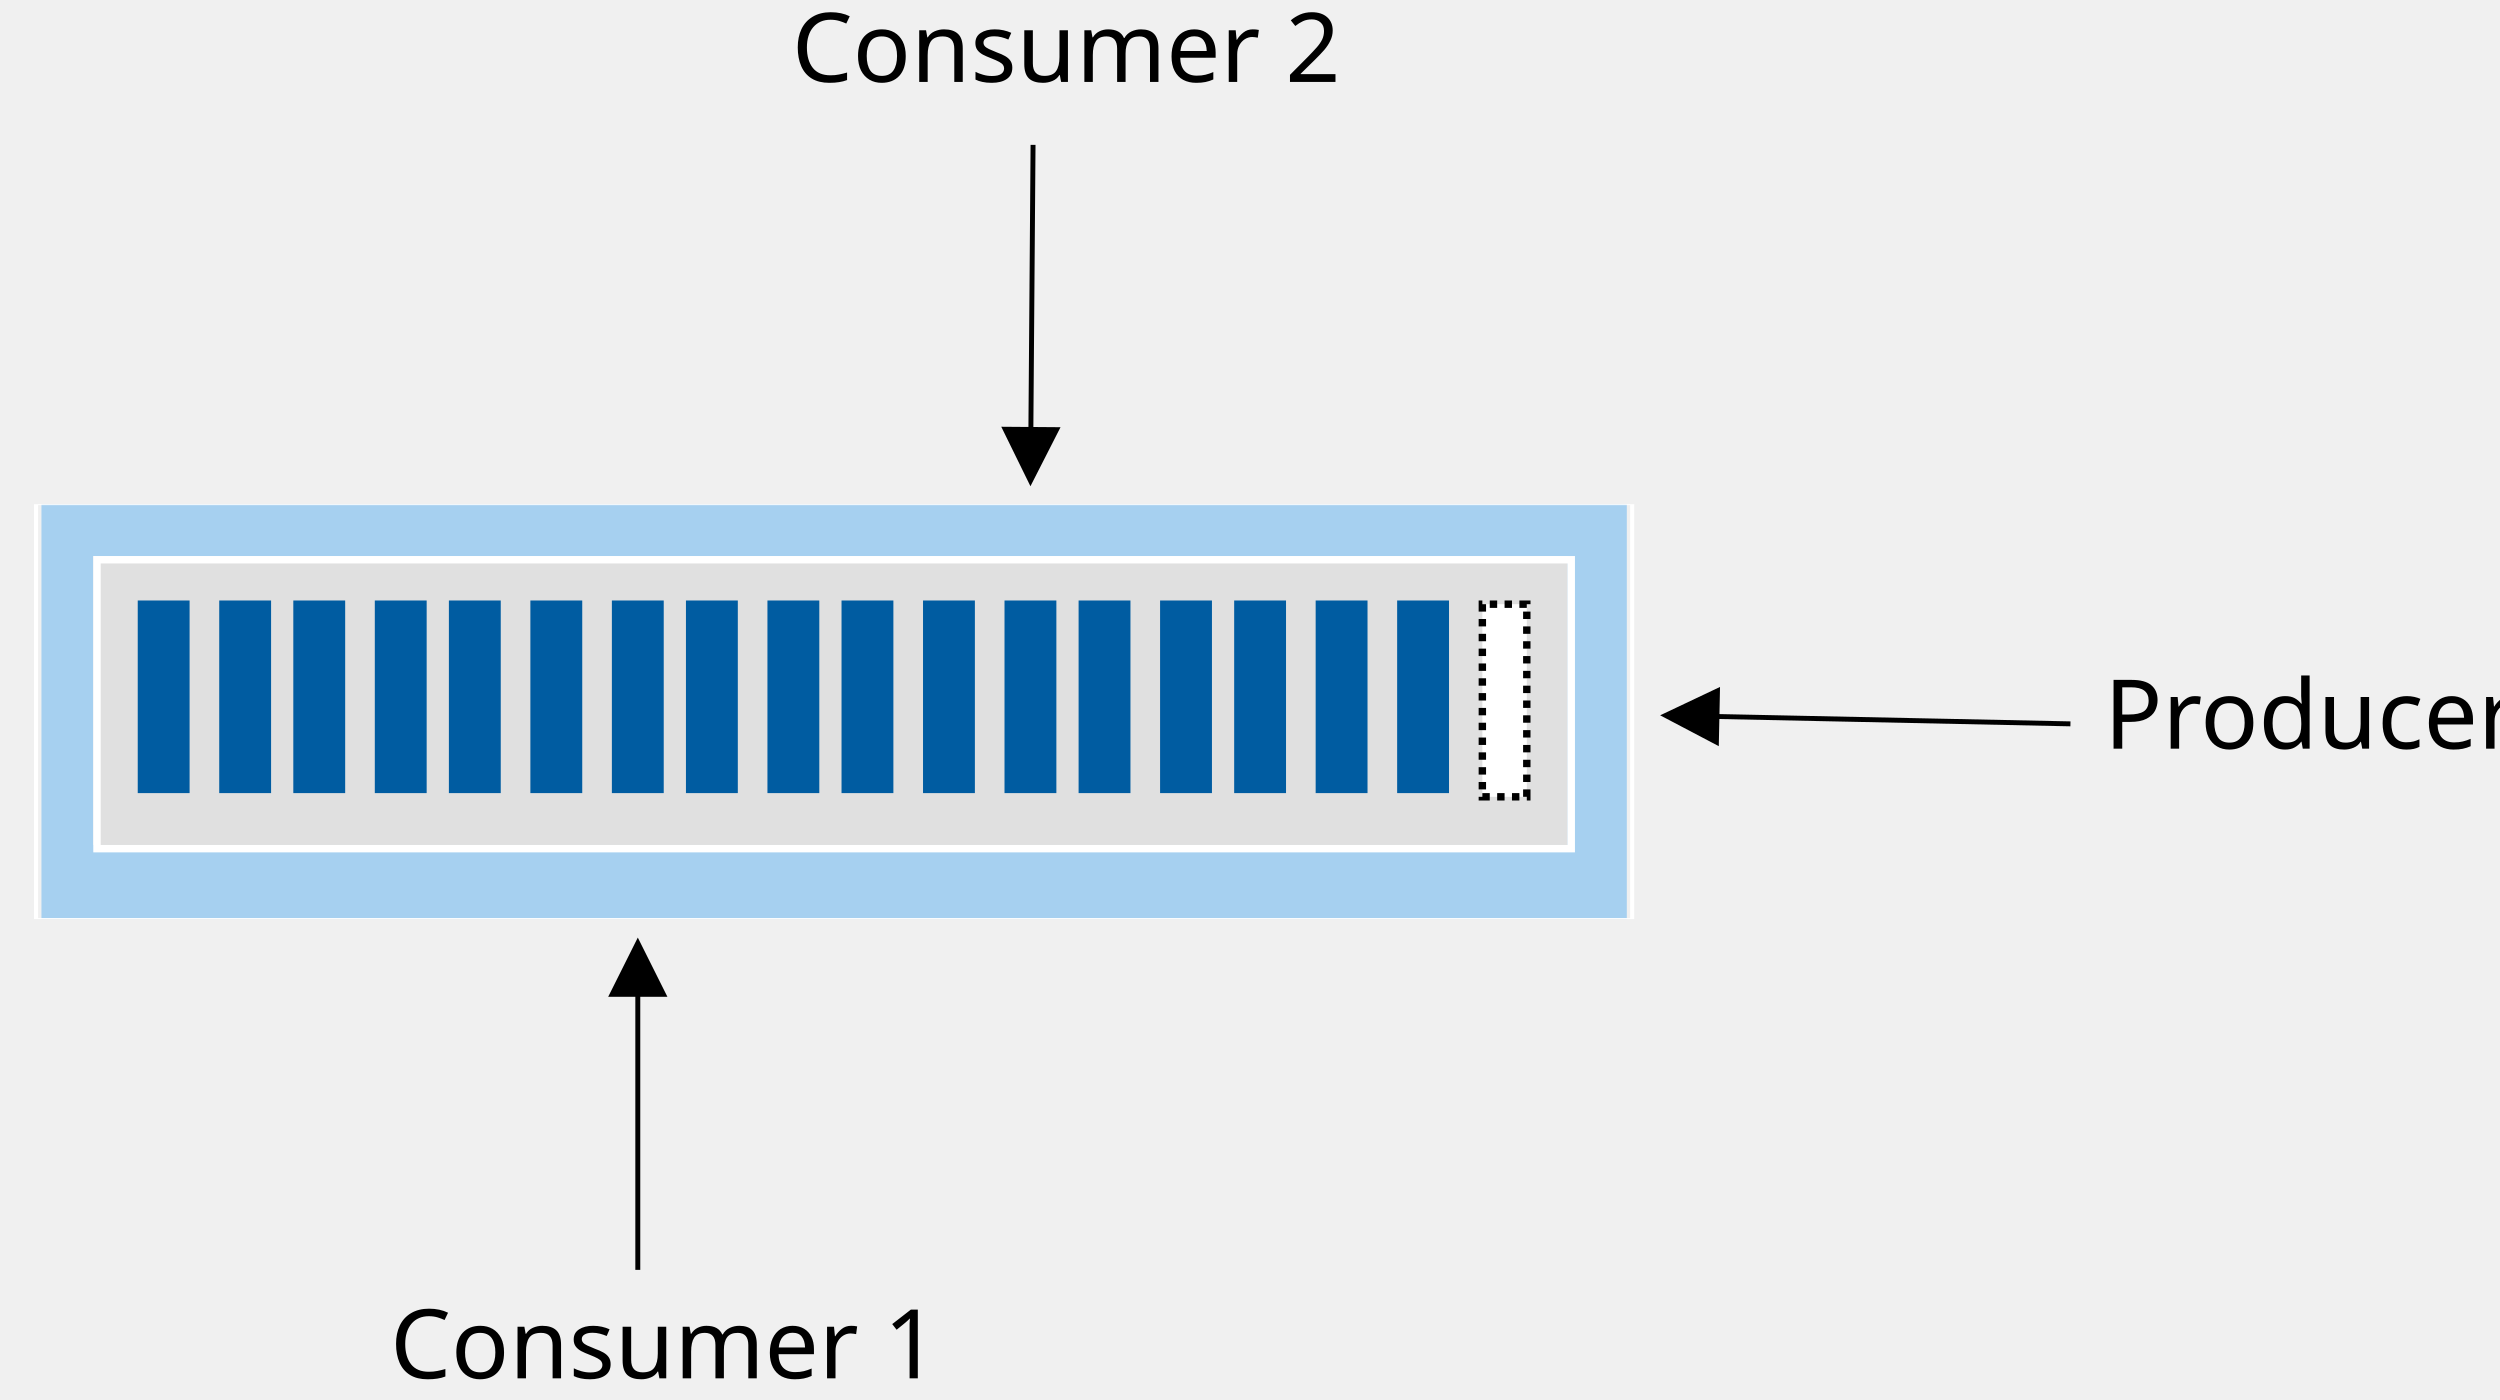
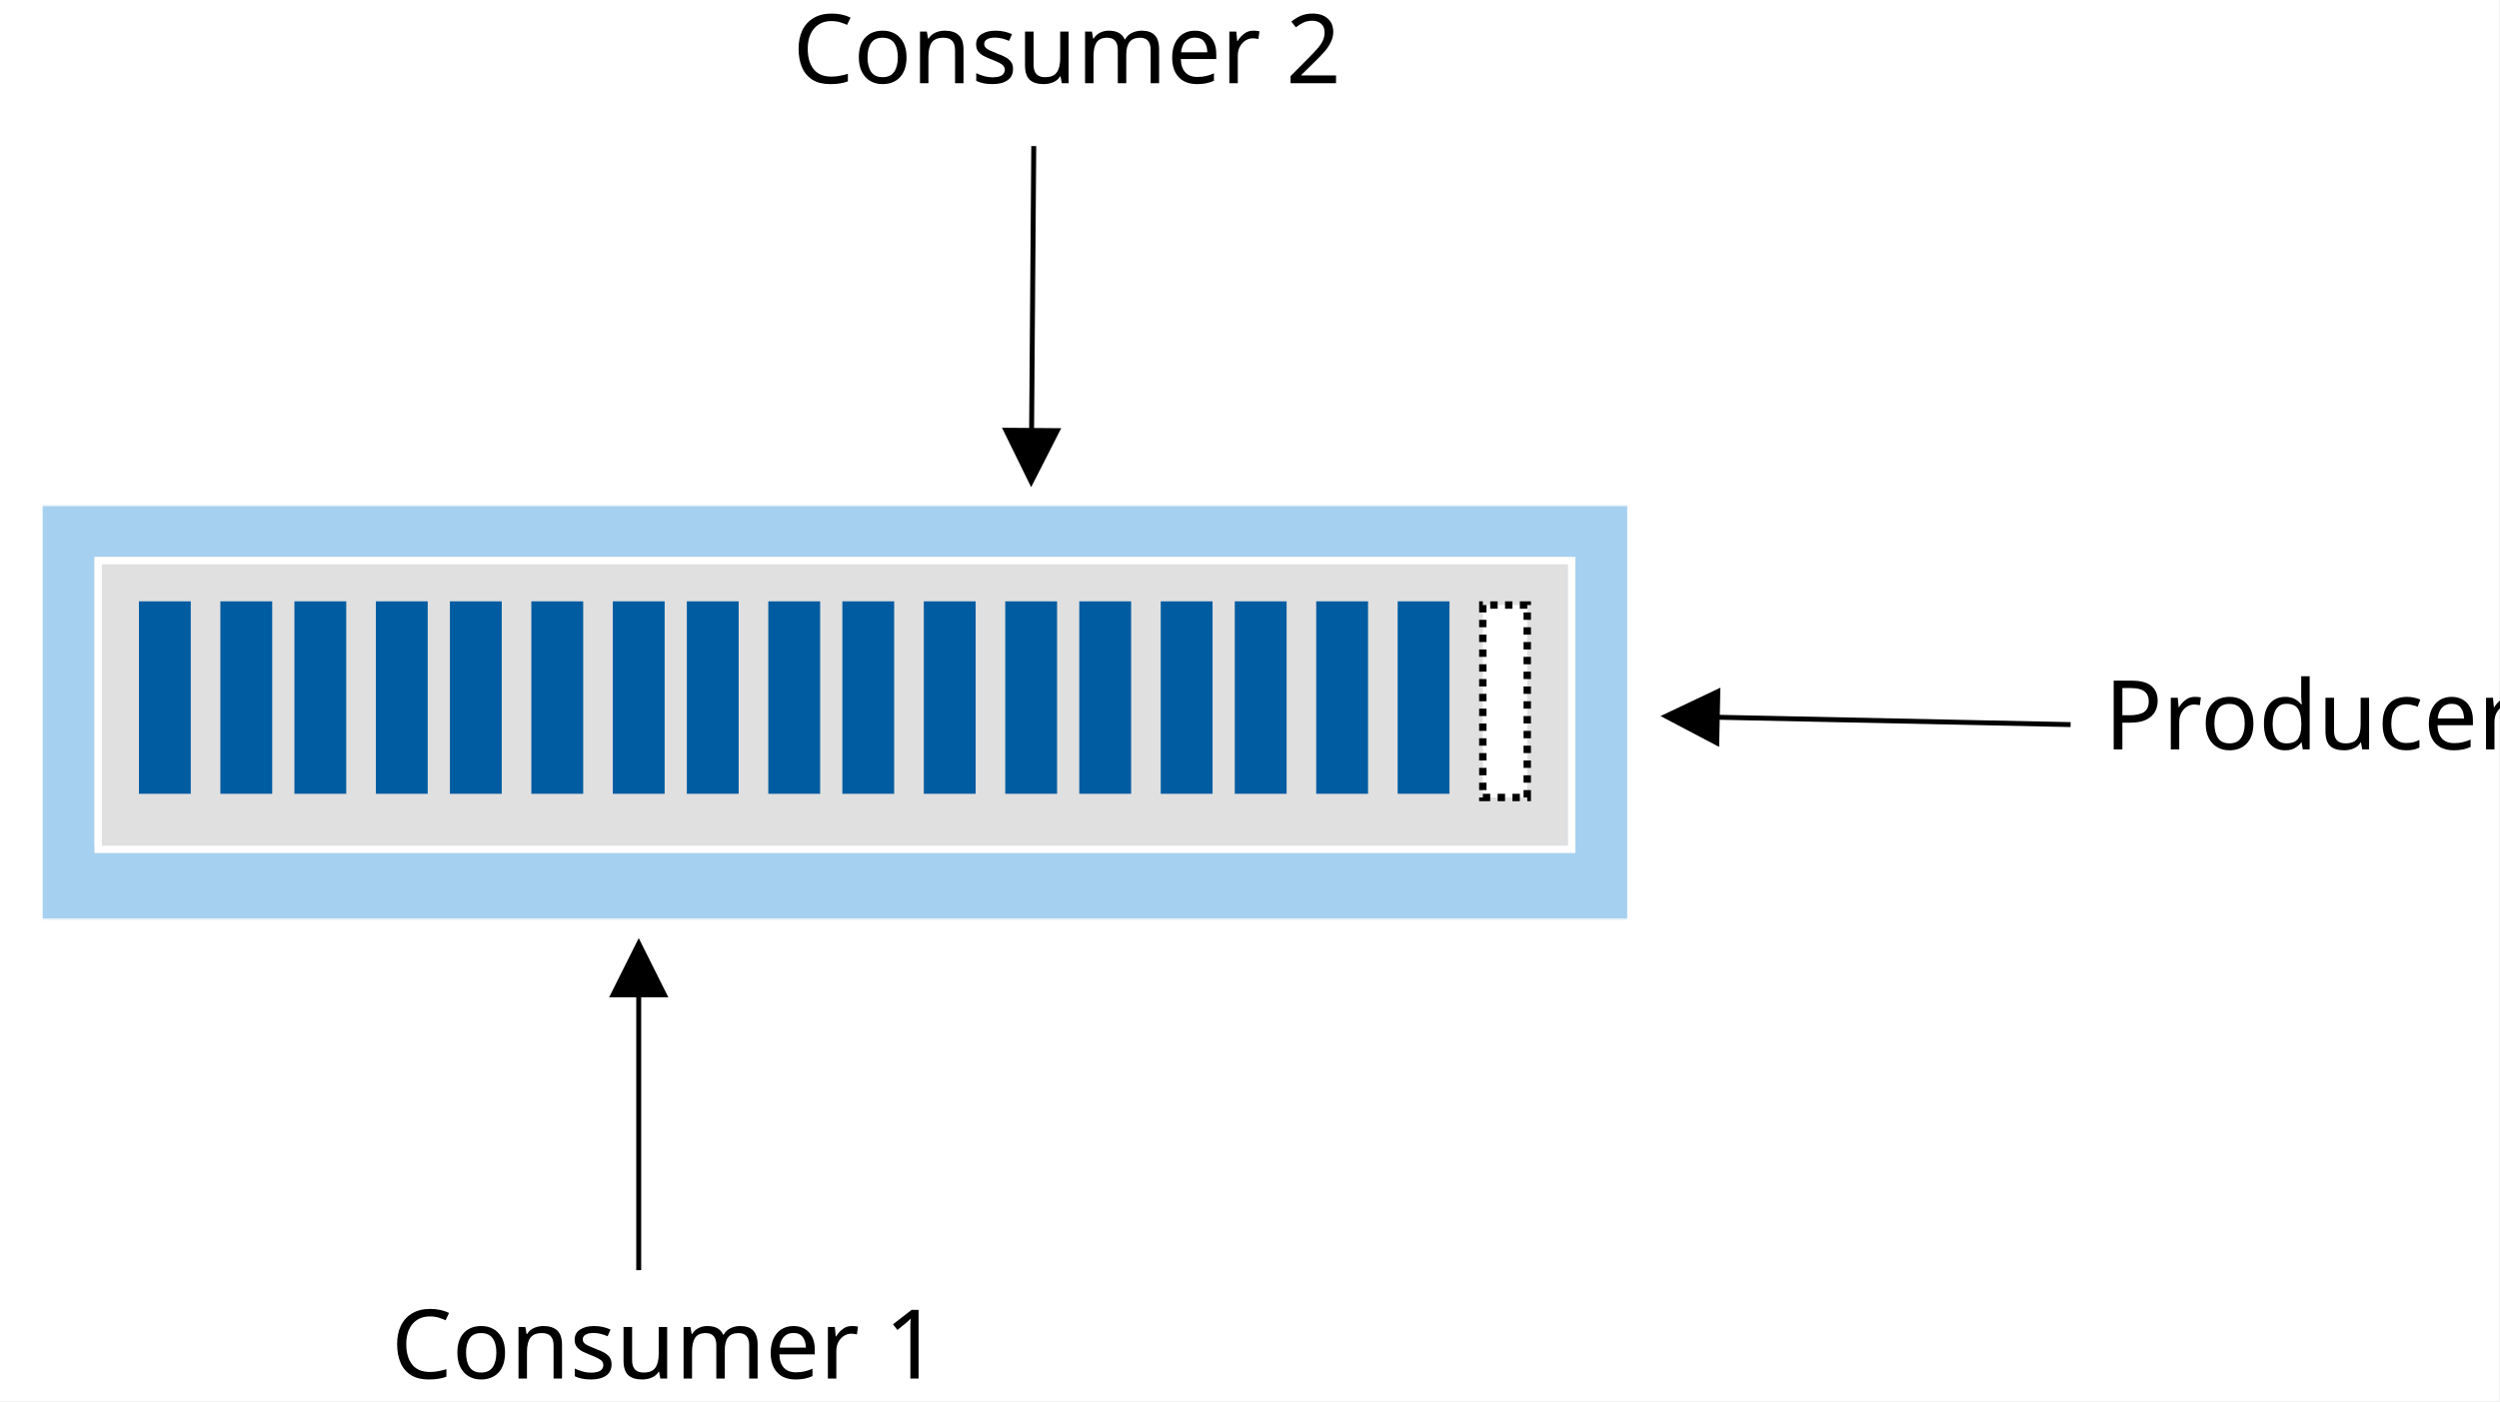
- <svg xmlns="http://www.w3.org/2000/svg" width="150mm" height="84mm" viewBox="0 0 150 84" version="1.1" id="svg3438">
-   <defs id="defs3435">
+ <svg xmlns="http://www.w3.org/2000/svg" width="567" height="318" viewBox="0 0 150.019 84.138" version="1.1" id="svg3858">
+   <defs id="defs3855">
    <clipPath id="clip0">
      <rect x="389" y="107" width="358" height="203" id="rect3442" />
    </clipPath>
  </defs>
-   <g id="layer1" transform="translate(-23.20315,-26.58794)">
-     <g clip-path="url(#clip0)" transform="matrix(0.4445,0,0,0.4445,-147.6661,-23.17131)" id="g3507">
+   <g id="layer1">
+     <rect style="fill:#ffffff;stroke-width:0.265" id="rect4323" width="150.019" height="84.137" x="0" y="0" />
+   </g>
+   <g id="layer2">
+     <g clip-path="url(#clip0)" transform="matrix(0.4445,0,0,0.4445,-170.7938,-49.67817)" id="g3507">
      <path d="m 390,180 h 214 v 56 H 390 Z" fill="#ffffff" fill-rule="evenodd" id="path3447" />
      <path d="m 390,180 h 214 v 56 H 390 Z" fill="#0078d4" fill-rule="evenodd" fill-opacity="0.349" id="path3449" />
      <path d="m 604.452,180.133 v 55.734 H 389.548 V 180.133 H 604.452 M 605,180 H 389 v 56 h 216 z" fill="#ffffff" fill-rule="evenodd" id="path3451" />
      <path d="m 397,187 h 199 v 39 H 397 Z" fill="#ffffff" fill-rule="evenodd" id="path3453" />
      <path d="m 397,187 h 199 v 39 H 397 Z" fill="#b3b2b3" fill-rule="evenodd" fill-opacity="0.4" id="path3455" />
      <path d="m 397.5,187.5 h 199 v 39 h -199 z" stroke="#ffffff" stroke-miterlimit="8" fill="none" fill-rule="evenodd" id="path3457" />
      <path d="m 410,193 h -7 v 26 h 7 z" fill="#005ca1" fill-rule="evenodd" id="path3459" />
      <path d="m 421,193 h -7 v 26 h 7 z" fill="#005ca1" fill-rule="evenodd" id="path3461" />
      <path d="m 431,193 h -7 v 26 h 7 z" fill="#005ca1" fill-rule="evenodd" id="path3463" />
      <path d="m 442,193 h -7 v 26 h 7 z" fill="#005ca1" fill-rule="evenodd" id="path3465" />
      <path d="m 452,193 h -7 v 26 h 7 z" fill="#005ca1" fill-rule="evenodd" id="path3467" />
      <path d="m 463,193 h -7 v 26 h 7 z" fill="#005ca1" fill-rule="evenodd" id="path3469" />
      <path d="m 474,193 h -7 v 26 h 7 z" fill="#005ca1" fill-rule="evenodd" id="path3471" />
      <path d="m 484,193 h -7 v 26 h 7 z" fill="#005ca1" fill-rule="evenodd" id="path3473" />
      <path d="m 495,193 h -7 v 26 h 7 z" fill="#005ca1" fill-rule="evenodd" id="path3475" />
      <path d="m 505,193 h -7 v 26 h 7 z" fill="#005ca1" fill-rule="evenodd" id="path3477" />
      <path d="m 516,193 h -7 v 26 h 7 z" fill="#005ca1" fill-rule="evenodd" id="path3479" />
      <path d="m 527,193 h -7 v 26 h 7 z" fill="#005ca1" fill-rule="evenodd" id="path3481" />
      <path d="m 537,193 h -7 v 26 h 7 z" fill="#005ca1" fill-rule="evenodd" id="path3483" />
      <path d="m 548,193 h -7 v 26 h 7 z" fill="#005ca1" fill-rule="evenodd" id="path3485" />
      <path d="m 558,193 h -7 v 26 h 7 z" fill="#005ca1" fill-rule="evenodd" id="path3487" />
      <path d="m 569,193 h -7 v 26 h 7 z" fill="#005ca1" fill-rule="evenodd" id="path3489" />
      <path d="m 580,193 h -7 v 26 h 7 z" fill="#005ca1" fill-rule="evenodd" id="path3491" />
      <path d="M 0.333,-7.80218e-7 0.333,38.187 H -0.333 L -0.333,7.80218e-7 Z M 4,36.854 1.04987e-4,44.854 -4,36.854 Z" transform="matrix(1,0,0,-1,470.5,283.354)" id="path3493" />
      <text font-family="Calibri, Calibri_MSFontService, sans-serif" font-weight="400" font-size="13px" transform="translate(437.074,298)" id="text3495">Consumer 1</text>
      <path d="M 0.333,-0.003 0.634,39.41 -0.032,39.415 -0.333,0.003 Z M 4.291,38.049 0.352,46.079 -3.709,38.11 Z" transform="matrix(-1,0,0,1,523.852,131.5)" id="path3497" />
      <text font-family="Calibri, Calibri_MSFontService, sans-serif" font-weight="400" font-size="13px" transform="translate(491.295,123)" id="text3499">Consumer 2</text>
      <path d="m 663.875,209.986 -48.717,-1.014 0.014,-0.666 48.717,1.014 z m -47.46,2.68 -7.915,-4.166 8.082,-3.833 z" id="path3501" />
      <text font-family="Calibri, Calibri_MSFontService, sans-serif" font-weight="400" font-size="13px" transform="translate(668.437,213)" id="text3503">Producer</text>
      <path d="m 590.5,193.5 h -6 v 26 h 6 z" stroke="#000000" stroke-miterlimit="8" stroke-dasharray="1, 1" fill="#ffffff" fill-rule="evenodd" id="path3505" />
    </g>
  </g>
</svg>
